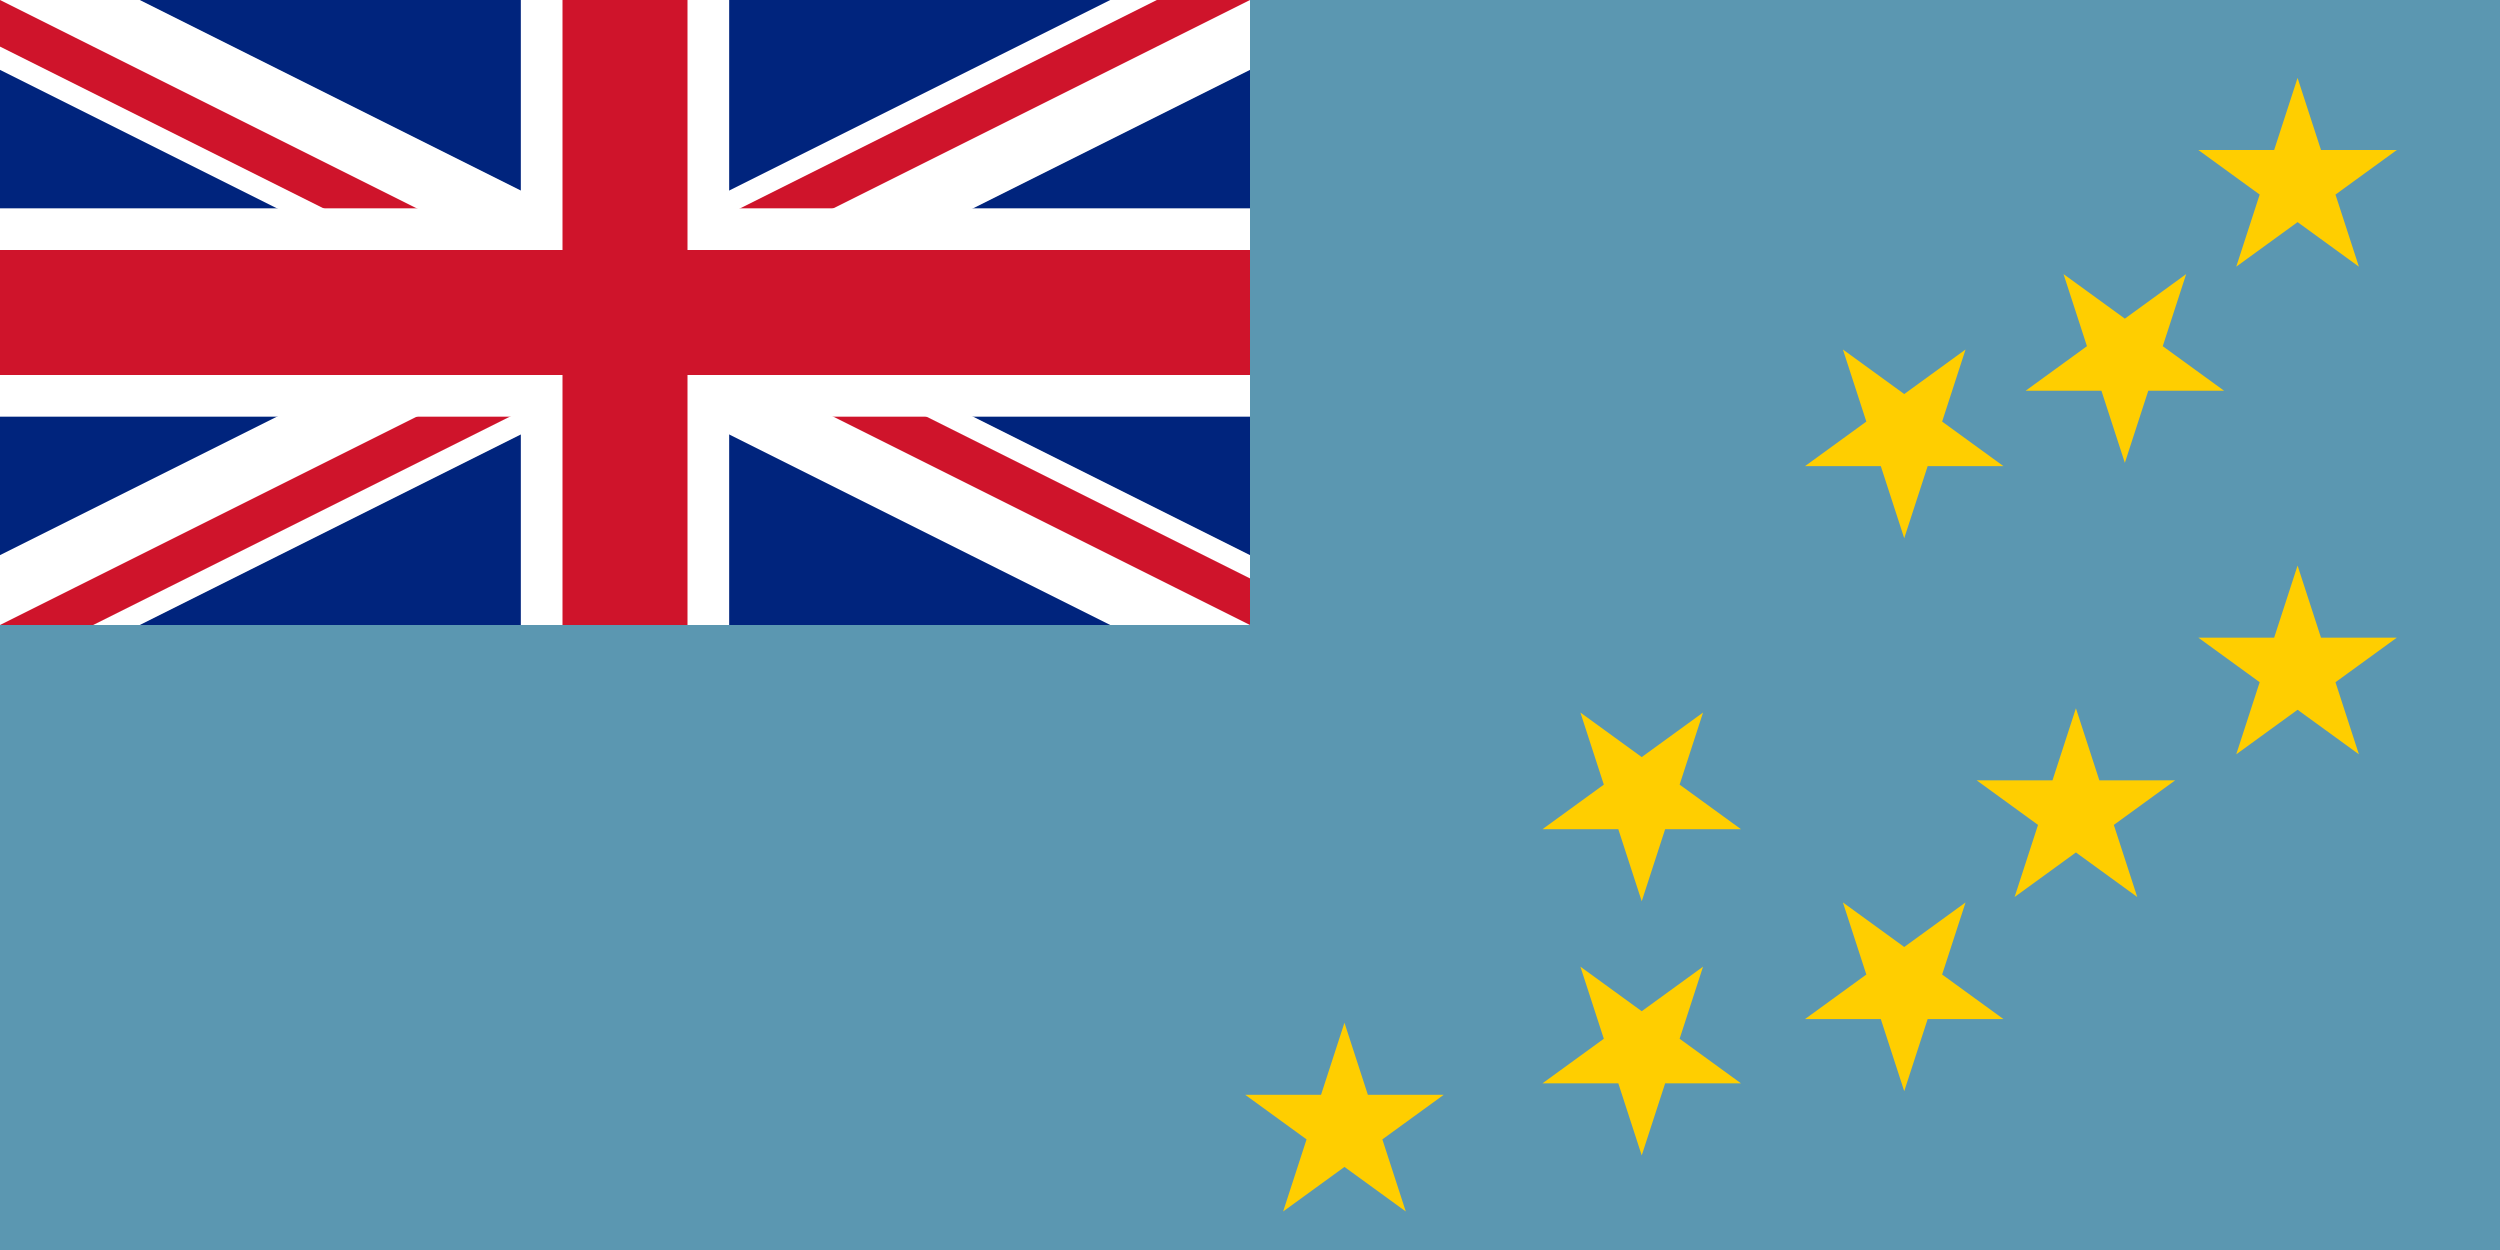
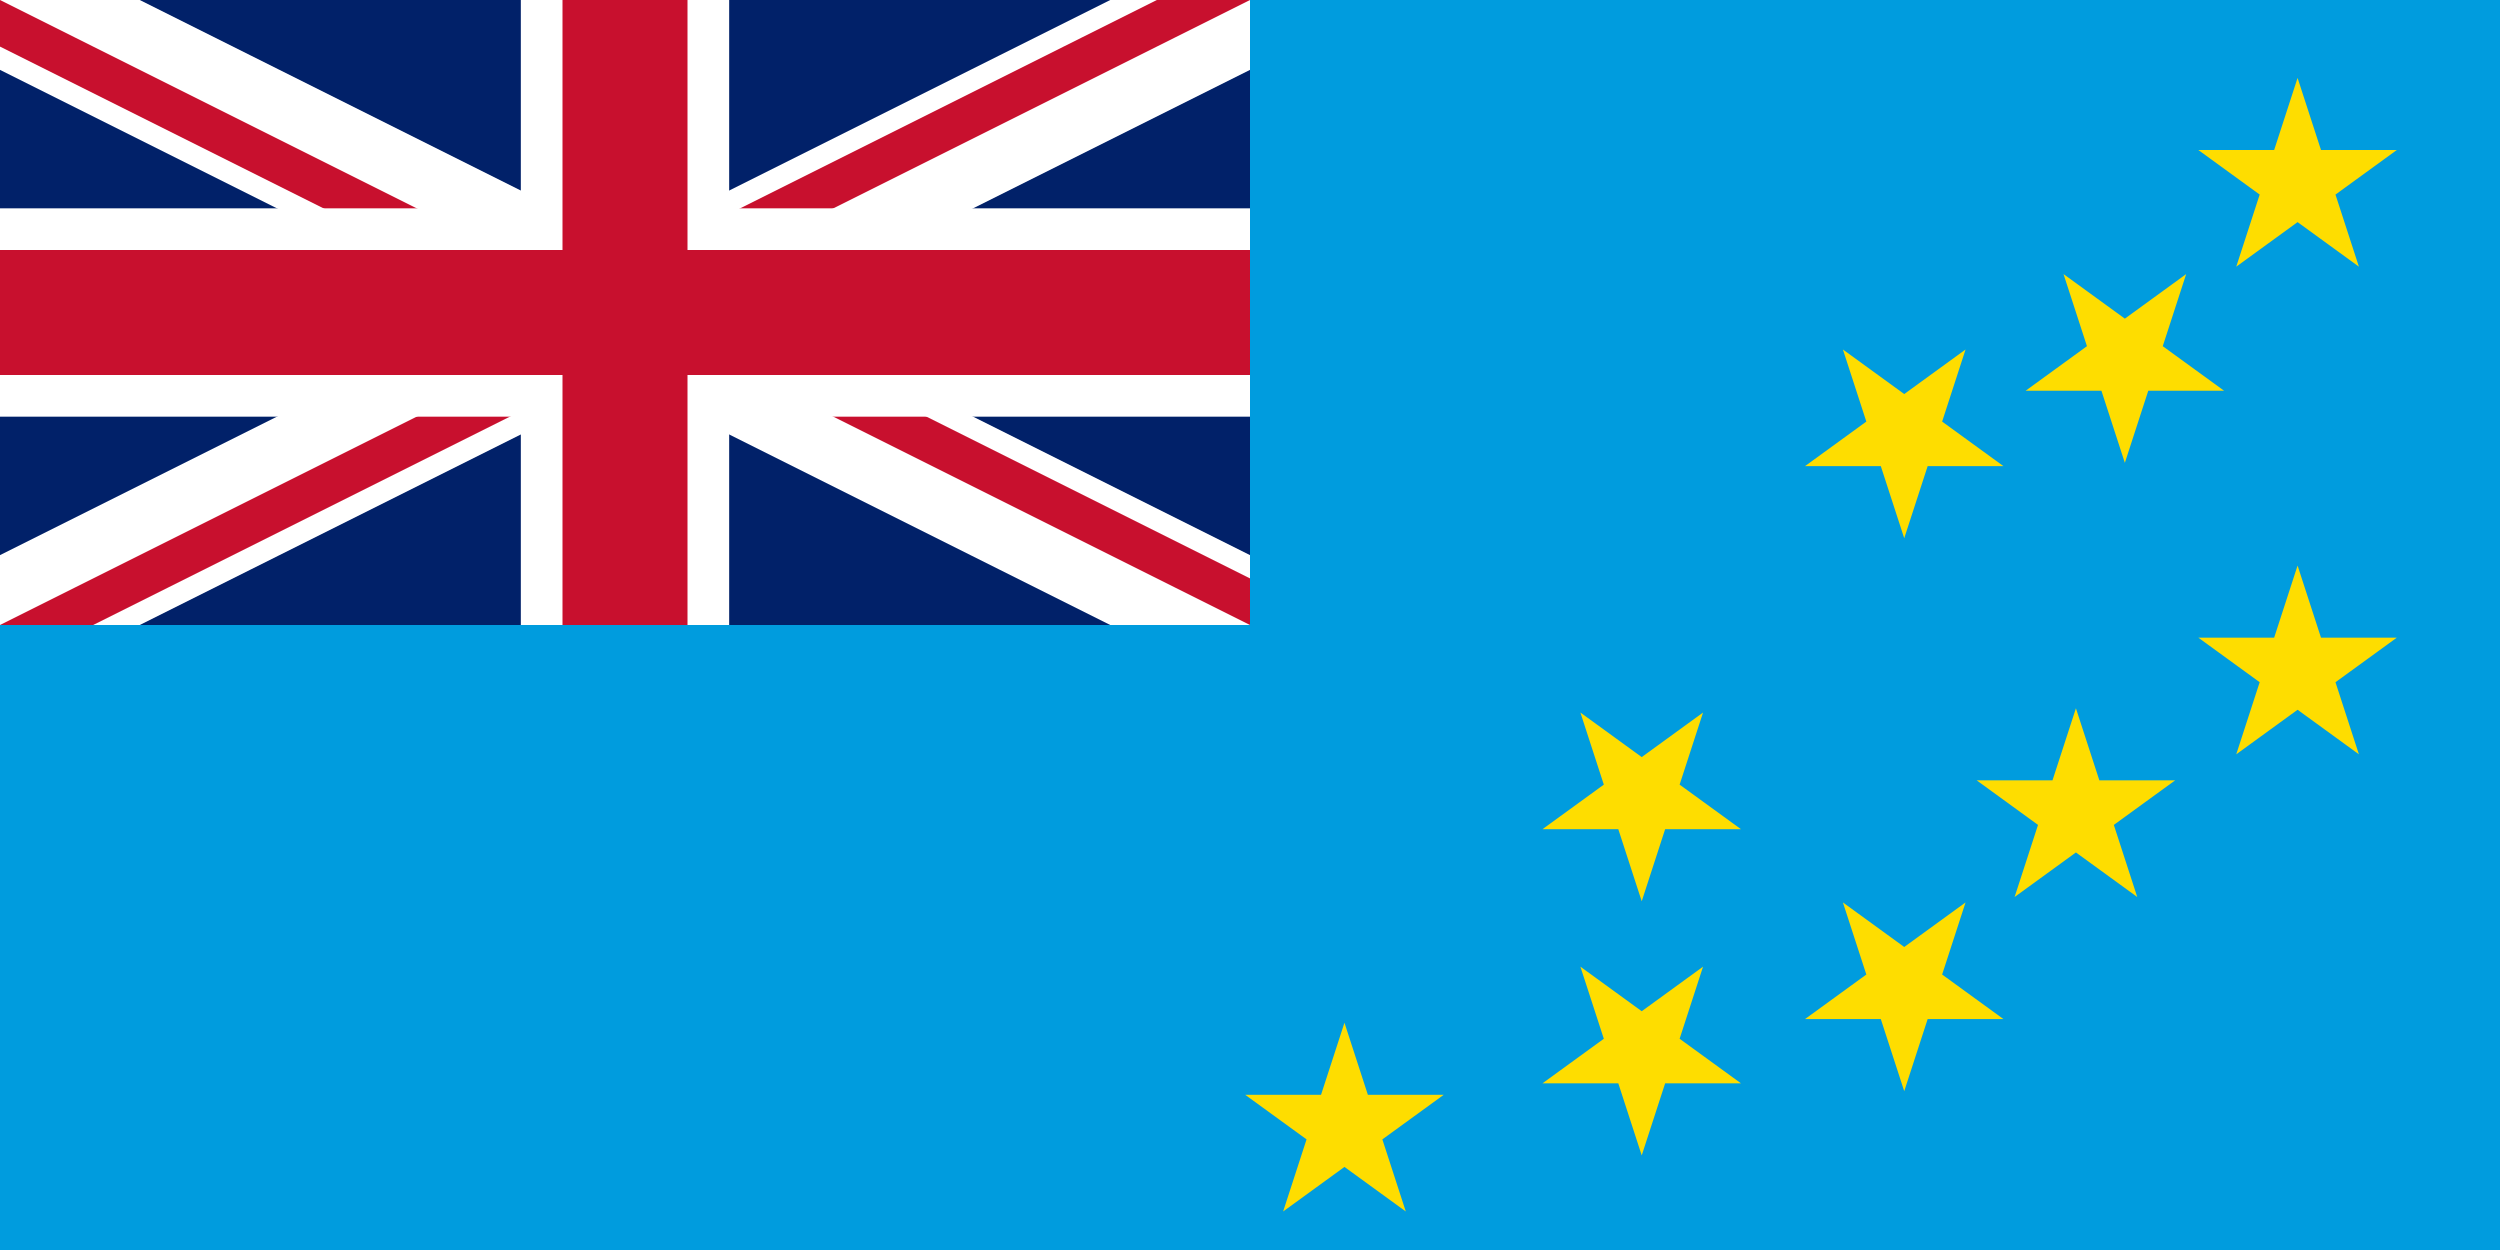
- <svg xmlns="http://www.w3.org/2000/svg" xmlns:xlink="http://www.w3.org/1999/xlink" viewBox="0 0 1200 600">
-   <defs>
-     <clipPath id="c">
-       <path d="M0,0V150H700V300H600zM0,300V400H300V0H600z" />
-     </clipPath>
-     <path id="star" fill="#ffce00" d="M0,-50.081 29.437,40.516 -47.63,-15.476H47.63L-29.437,40.517z" />
-     <use id="rats" xlink:href="#star" transform="rotate(36)" />
-   </defs>
-   <rect width="1200" height="600" fill="#00247d" />
-   <path d="M0,0 600,300M0,300 600,0" stroke="#fff" stroke-width="60" />
-   <path d="M0,0 600,300M0,300 600,0" stroke="#cf142b" stroke-width="40" clip-path="url(#c)" />
-   <path d="M300,0V400M0,150H700" stroke="#fff" stroke-width="100" />
-   <path d="M300,0V400M0,150H700" stroke="#cf142b" stroke-width="60" />
-   <path d="M0,300H600V0H1200V600H0z" fill="#5b97b1" />
-   <use xlink:href="#star" x="645.34" y="540.994" />
-   <use xlink:href="#rats" x="788.026" y="504.516" />
-   <use xlink:href="#rats" x="788.026" y="382.532" />
-   <use xlink:href="#rats" x="914.03" y="473.684" />
-   <use xlink:href="#rats" x="914.03" y="208.271" />
-   <use xlink:href="#star" x="996.442" y="390.046" />
-   <use xlink:href="#rats" x="1019.928" y="172.078" />
-   <use xlink:href="#star" x="1102.836" y="321.554" />
-   <use xlink:href="#star" x="1102.836" y="87.486" />
+ <svg xmlns="http://www.w3.org/2000/svg" width="1200" height="600">
+   <clipPath id="c1">
+     <path d="M0,0H650V350H0z" />
+   </clipPath>
+   <clipPath id="c2">
+     <path d="M0,0V150H650V300H600zM0,300V350H300V0H600z" />
+   </clipPath>
+   <rect width="1200" height="600" fill="#012169" />
+   <path d="M0,0 600,300M600,0 0,300" stroke="#fff" stroke-width="60" clip-path="url(#c1)" />
+   <path d="M0,0 600,300M600,0 0,300" stroke="#c8102e" stroke-width="40" clip-path="url(#c2)" />
+   <path d="M0,150H650M300,0V350" stroke="#fff" stroke-width="100" />
+   <path d="M0,150H650M300,0V350" stroke="#c8102e" stroke-width="60" />
+   <path d="M0,300H600V0H1200V600H0z" fill="#009cde" />
+   <g fill="#fedd00">
+     <path d="m645.34 490.913 29.437 90.597-77.067-55.992h95.259l-77.067 55.993z" />
+     <path d="m817.462 464-29.437 90.597-29.437-90.597 77.066 55.992-95.26.001z" />
+     <path d="m817.462 342.016-29.437 90.597-29.437-90.597 77.066 55.992-95.26.001z" />
+     <path d="m943.467 433.168-29.437 90.597-29.437-90.597 77.066 55.992-95.26.001z" />
+     <path d="m943.467 167.755-29.437 90.597-29.437-90.597 77.066 55.992-95.26.001z" />
+     <path d="m996.442 339.965 29.437 90.597-77.067-55.992h95.259l-77.067 55.993z" />
+     <path d="m1049.365 131.561-29.437 90.597-29.437-90.597 77.067 55.992-95.26.001z" />
+     <path d="m1102.836 271.474 29.437 90.597-77.067-55.992h95.259l-77.067 55.993z" />
+     <path d="m1102.836 37.405 29.437 90.597-77.067-55.992h95.259l-77.067 55.993z" />
+   </g>
</svg>
